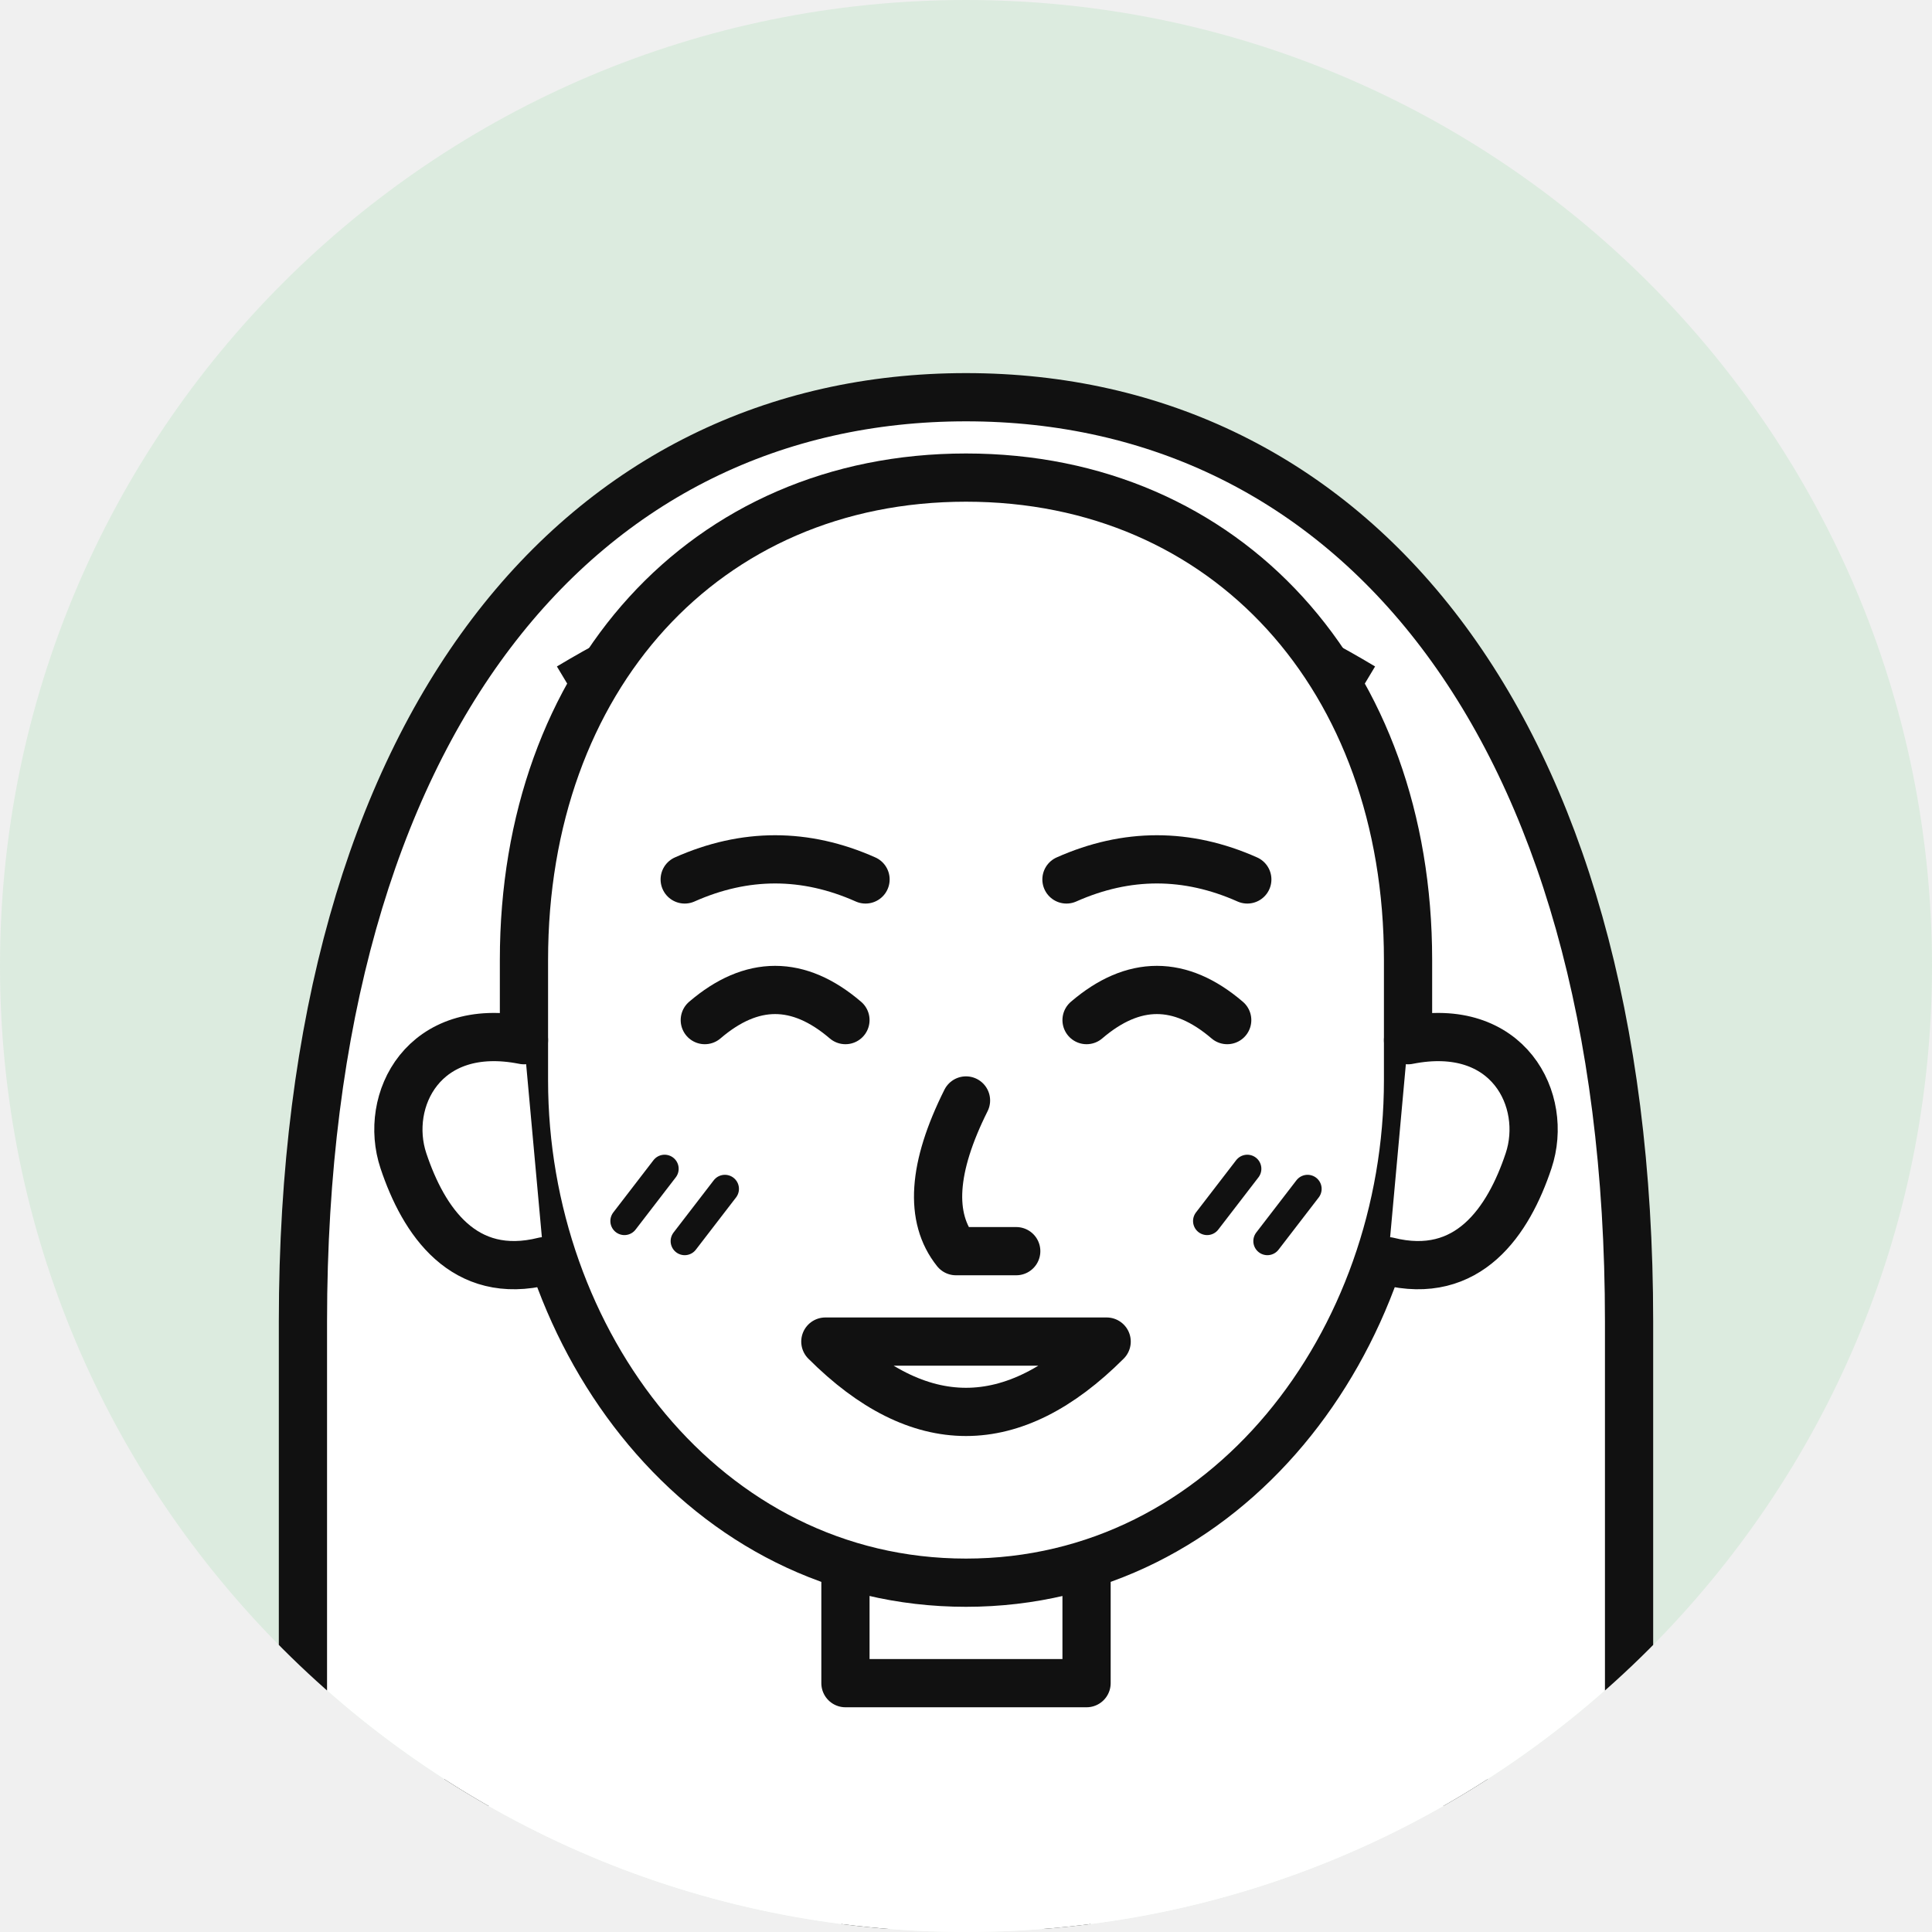
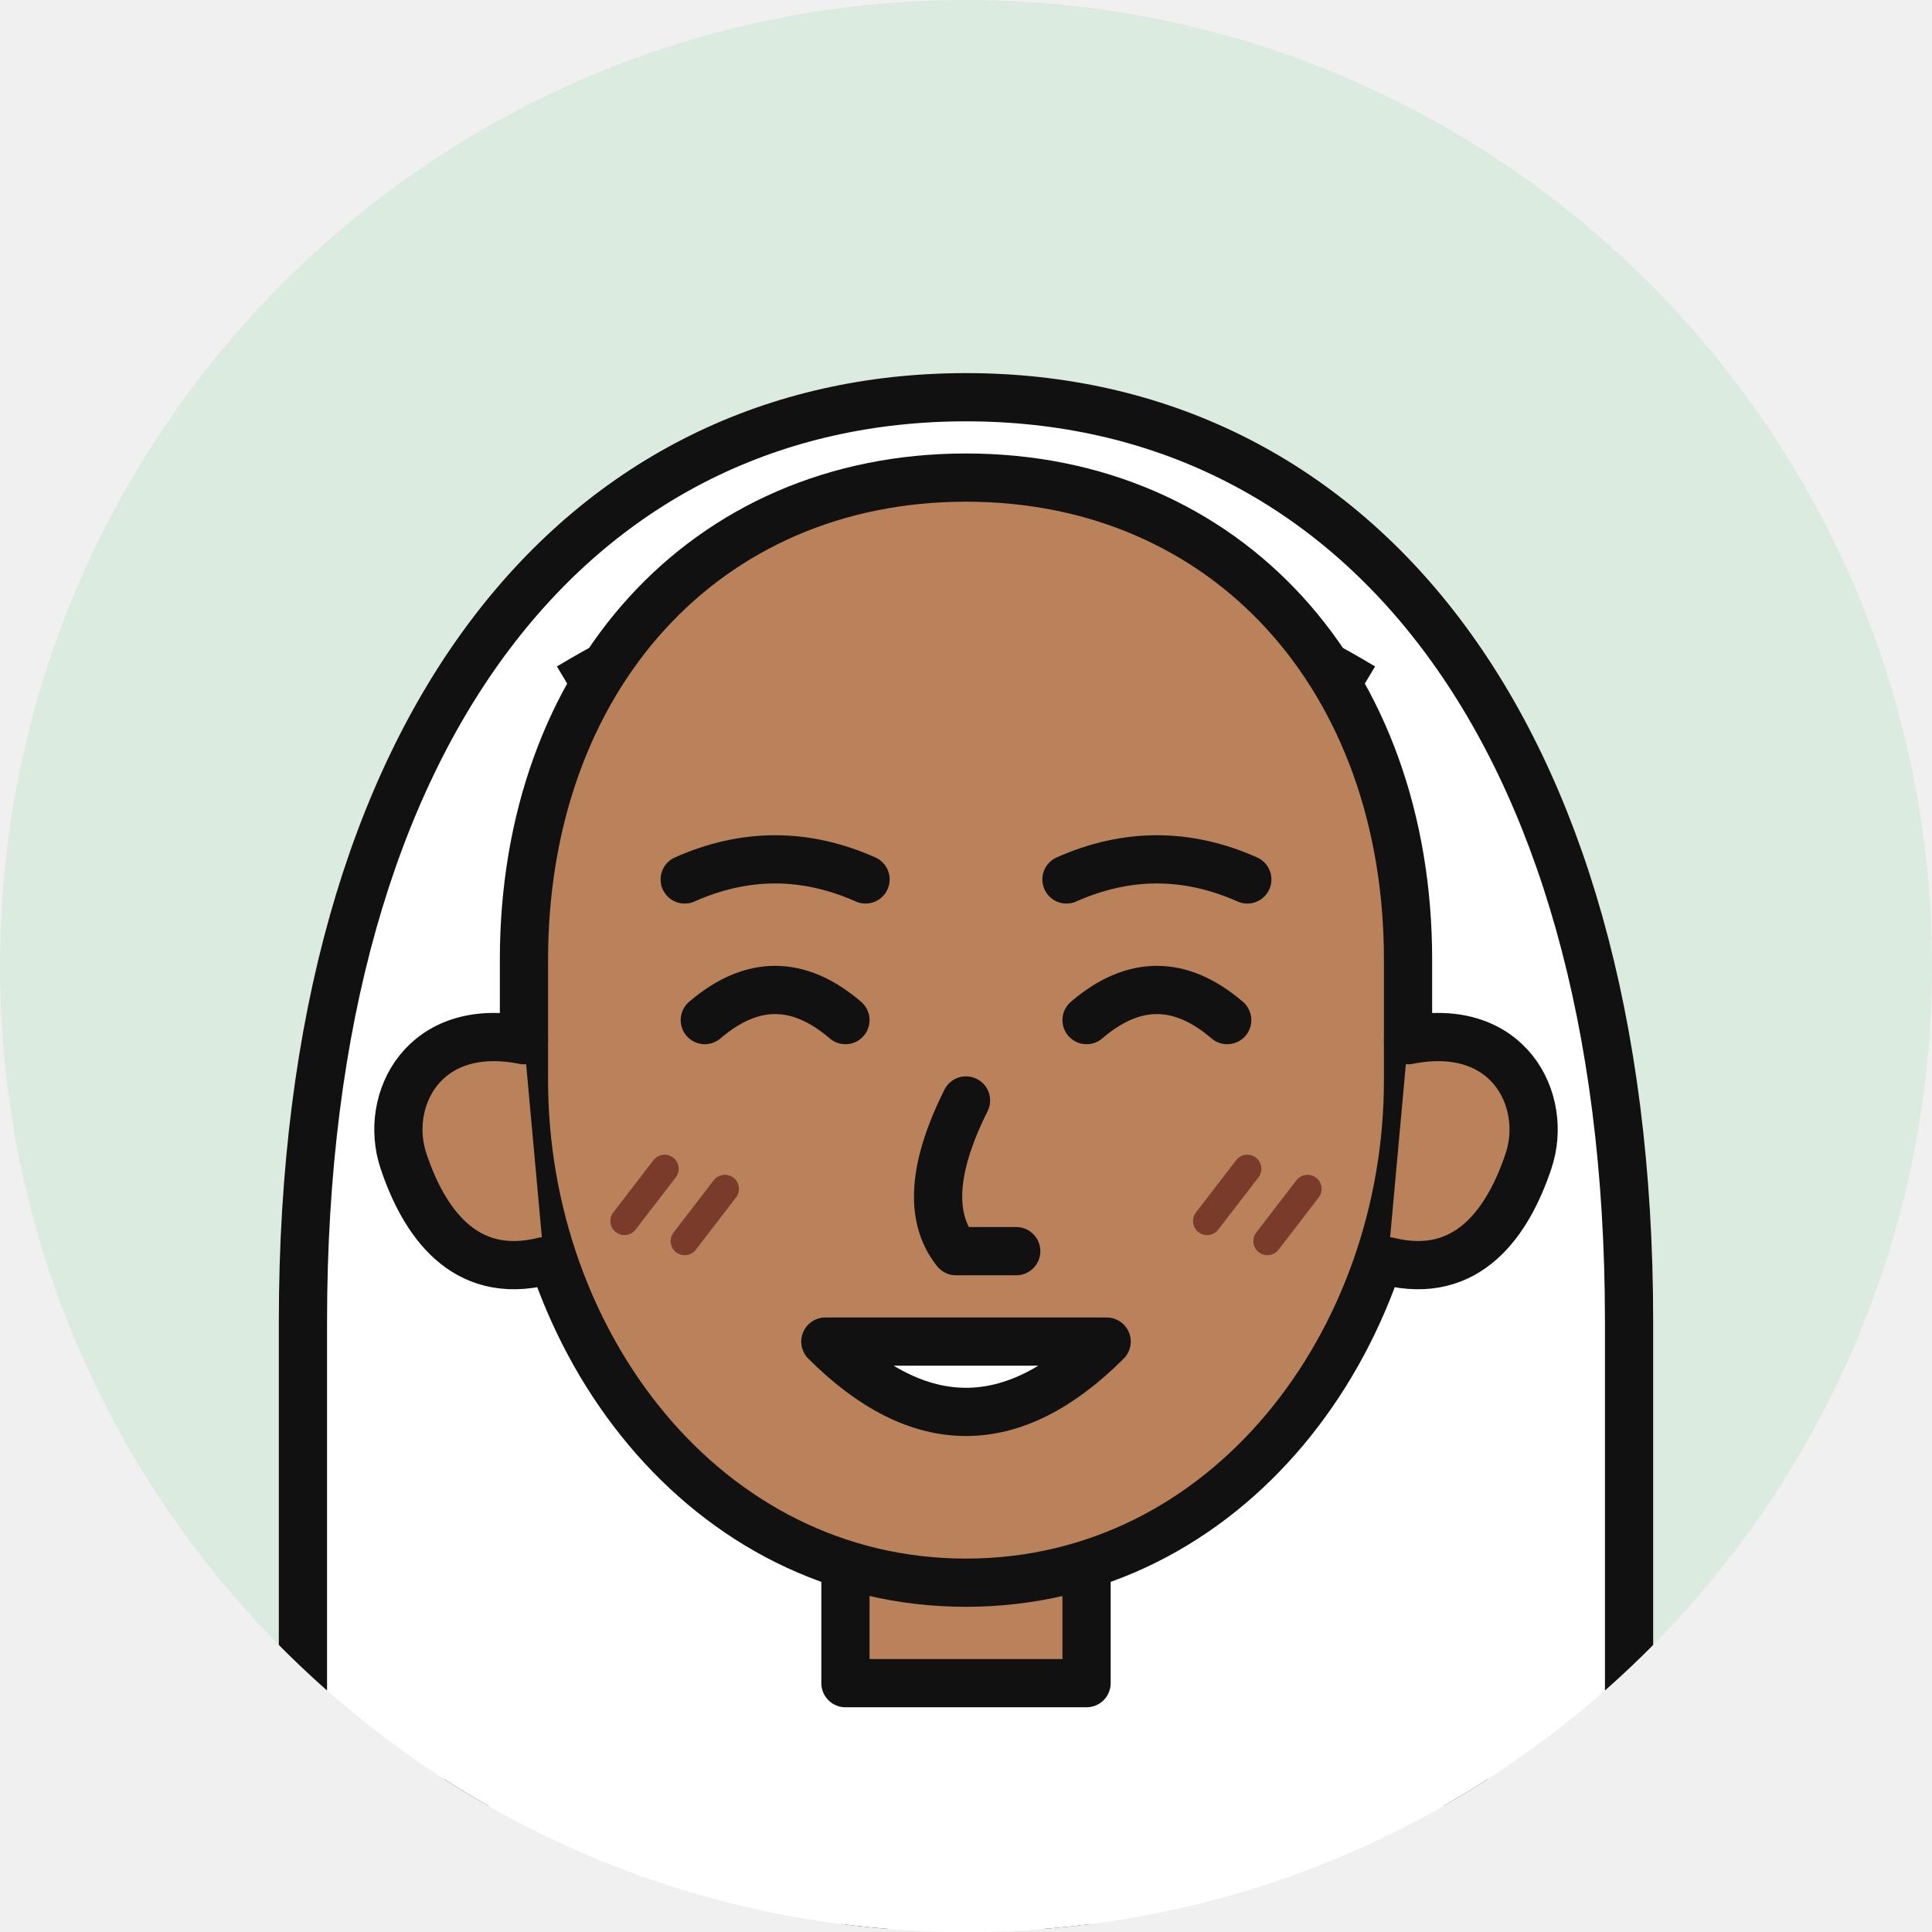
<svg xmlns="http://www.w3.org/2000/svg" viewBox="0 0 100 100">
  <defs>
    <clipPath id="c8">
      <circle cx="50" cy="50" r="50" />
    </clipPath>
  </defs>
  <g clip-path="url(#c8)">
    <rect width="100" height="100" fill="#DCEBDF" />
    <g transform="translate(50 58) scale(1.04) translate(-50 -56)">
      <path d="M18 100c3-11 14-17 32-17s29 6 32 17" fill="#fff" stroke="#111" stroke-width="2.4" stroke-linecap="round" stroke-linejoin="round" />
      <path d="M34 86q16 10 32 0" fill="none" stroke="#111" stroke-width="2.4" stroke-linecap="round" stroke-linejoin="round" />
      <path d="M45 90v6M55 90v6" stroke="#111" stroke-width="2.4" stroke-linecap="round" stroke-linejoin="round" />
      <path d="M17 66c0-30 14-46 33-46s33 16 33 46v34H17z" fill="#fff" stroke="#111" stroke-width="2.4" stroke-linecap="round" stroke-linejoin="round" />
      <path d="M30 34q20-12 40 0M25 52q25-8 50 0" fill="none" stroke="#111" stroke-width="1.4" />
-       <path d="M44 76v8h12v-8" fill="#fff" stroke="#111" stroke-width="2.4" stroke-linecap="round" stroke-linejoin="round" />
-       <path d="M28 48c0-14 9-24 22-24s22 10 22 24v6c0 13-9 25-22 25s-22-12-22-25z" fill="#fff" stroke="#111" stroke-width="2.4" stroke-linecap="round" stroke-linejoin="round" />
-       <path d="M28 52c-5-1-7 3-6 6s3 6 7 5M72 52c5-1 7 3 6 6s-3 6-7 5" fill="#fff" stroke="#111" stroke-width="2.4" stroke-linecap="round" stroke-linejoin="round" />
+       <path d="M44 76v8h12v-8" fill="#B9825A" stroke="#111" stroke-width="2.4" stroke-linecap="round" stroke-linejoin="round" />
+       <path d="M28 48c0-14 9-24 22-24s22 10 22 24v6c0 13-9 25-22 25s-22-12-22-25z" fill="#B9825A" stroke="#111" stroke-width="2.4" stroke-linecap="round" stroke-linejoin="round" />
+       <path d="M28 52c-5-1-7 3-6 6s3 6 7 5M72 52c5-1 7 3 6 6s-3 6-7 5" fill="#B9825A" stroke="#111" stroke-width="2.4" stroke-linecap="round" stroke-linejoin="round" />
      <path d="M37 51q3.5-3 7 0M56 51q3.5-3 7 0" fill="none" stroke="#111" stroke-width="2.4" stroke-linecap="round" stroke-linejoin="round" />
      <path d="M36 44q4.5-2 9 0M55 44q4.5-2 9 0" fill="none" stroke="#111" stroke-width="2.4" stroke-linecap="round" stroke-linejoin="round" />
      <path d="M50 55q-2.5 5-.5 7.5h3" fill="none" stroke="#111" stroke-width="2.4" stroke-linecap="round" stroke-linejoin="round" />
      <path d="M43 67q7 7 14 0z" fill="#fff" stroke="#111" stroke-width="2.4" stroke-linecap="round" stroke-linejoin="round" />
-       <path d="M33 61l2-2.6M36 62l2-2.6M62 61l2-2.6M65 62l2-2.6" stroke="#111" stroke-width="1.4" stroke-linecap="round" />
+       <path d="M33 61l2-2.6M36 62l2-2.6M62 61l2-2.6M65 62l2-2.6" stroke="#7A3B2A" stroke-width="1.4" stroke-linecap="round" />
    </g>
  </g>
</svg>
